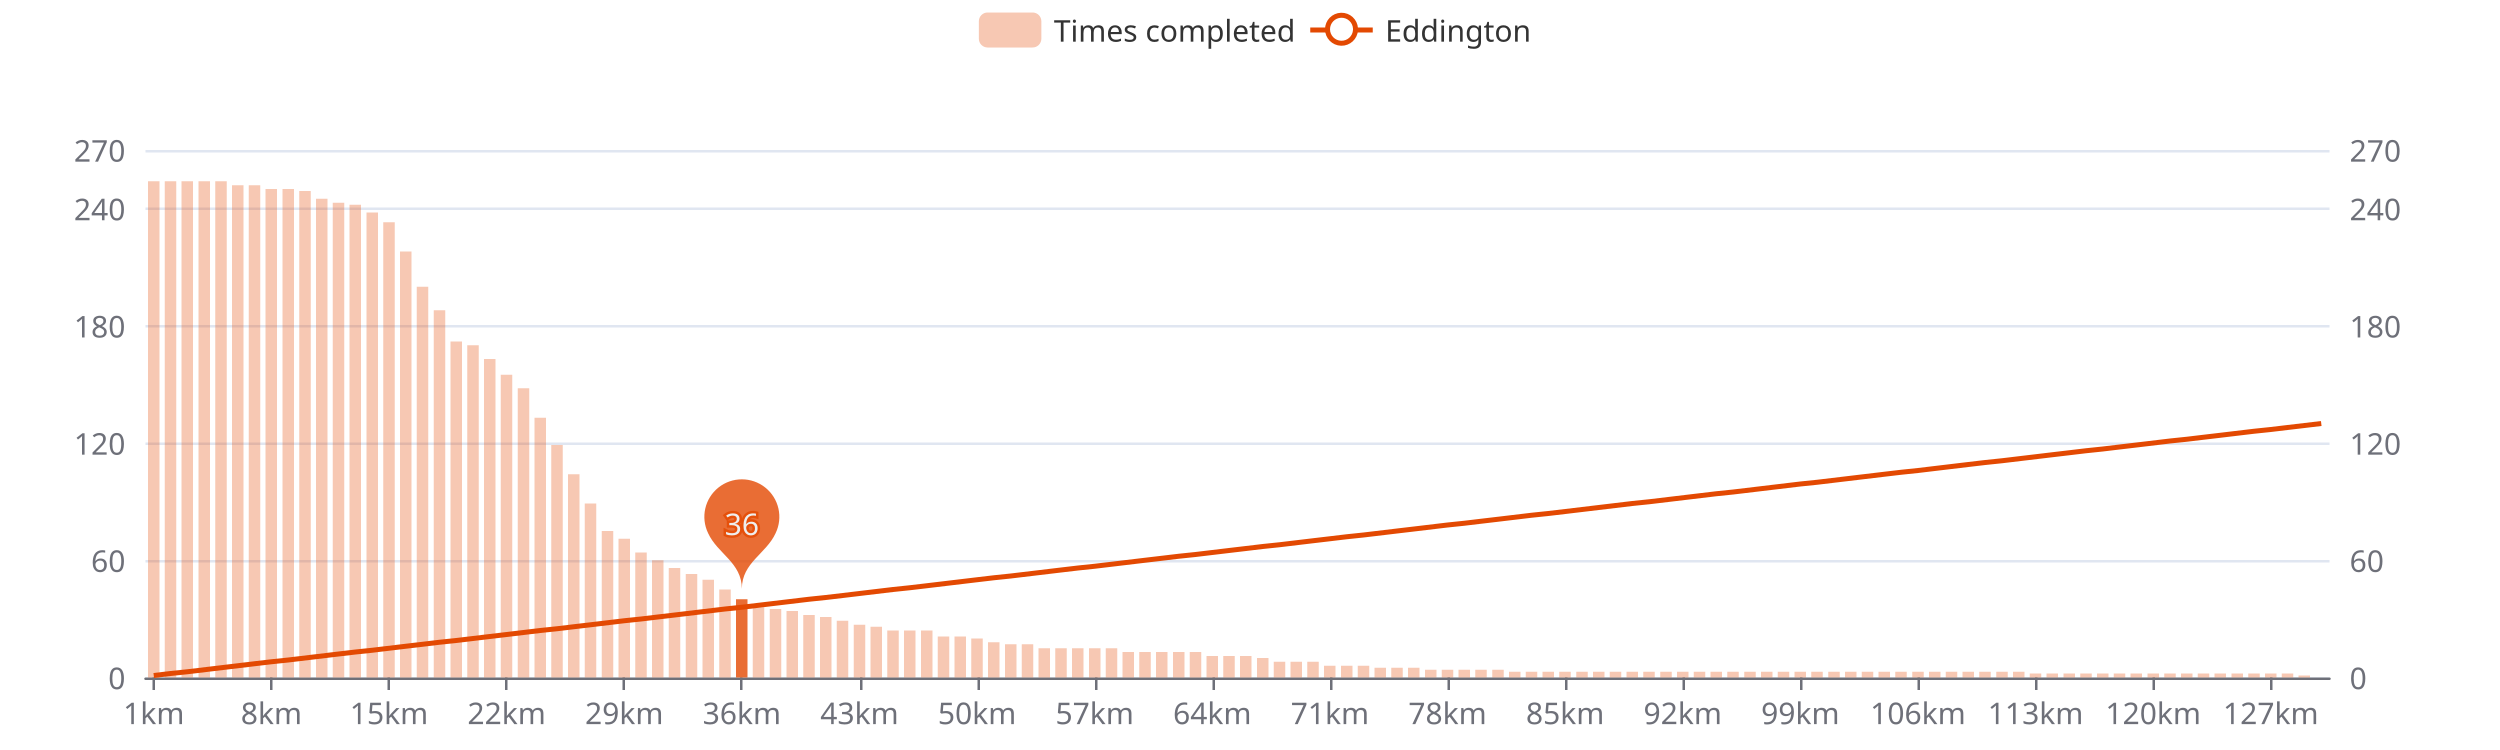
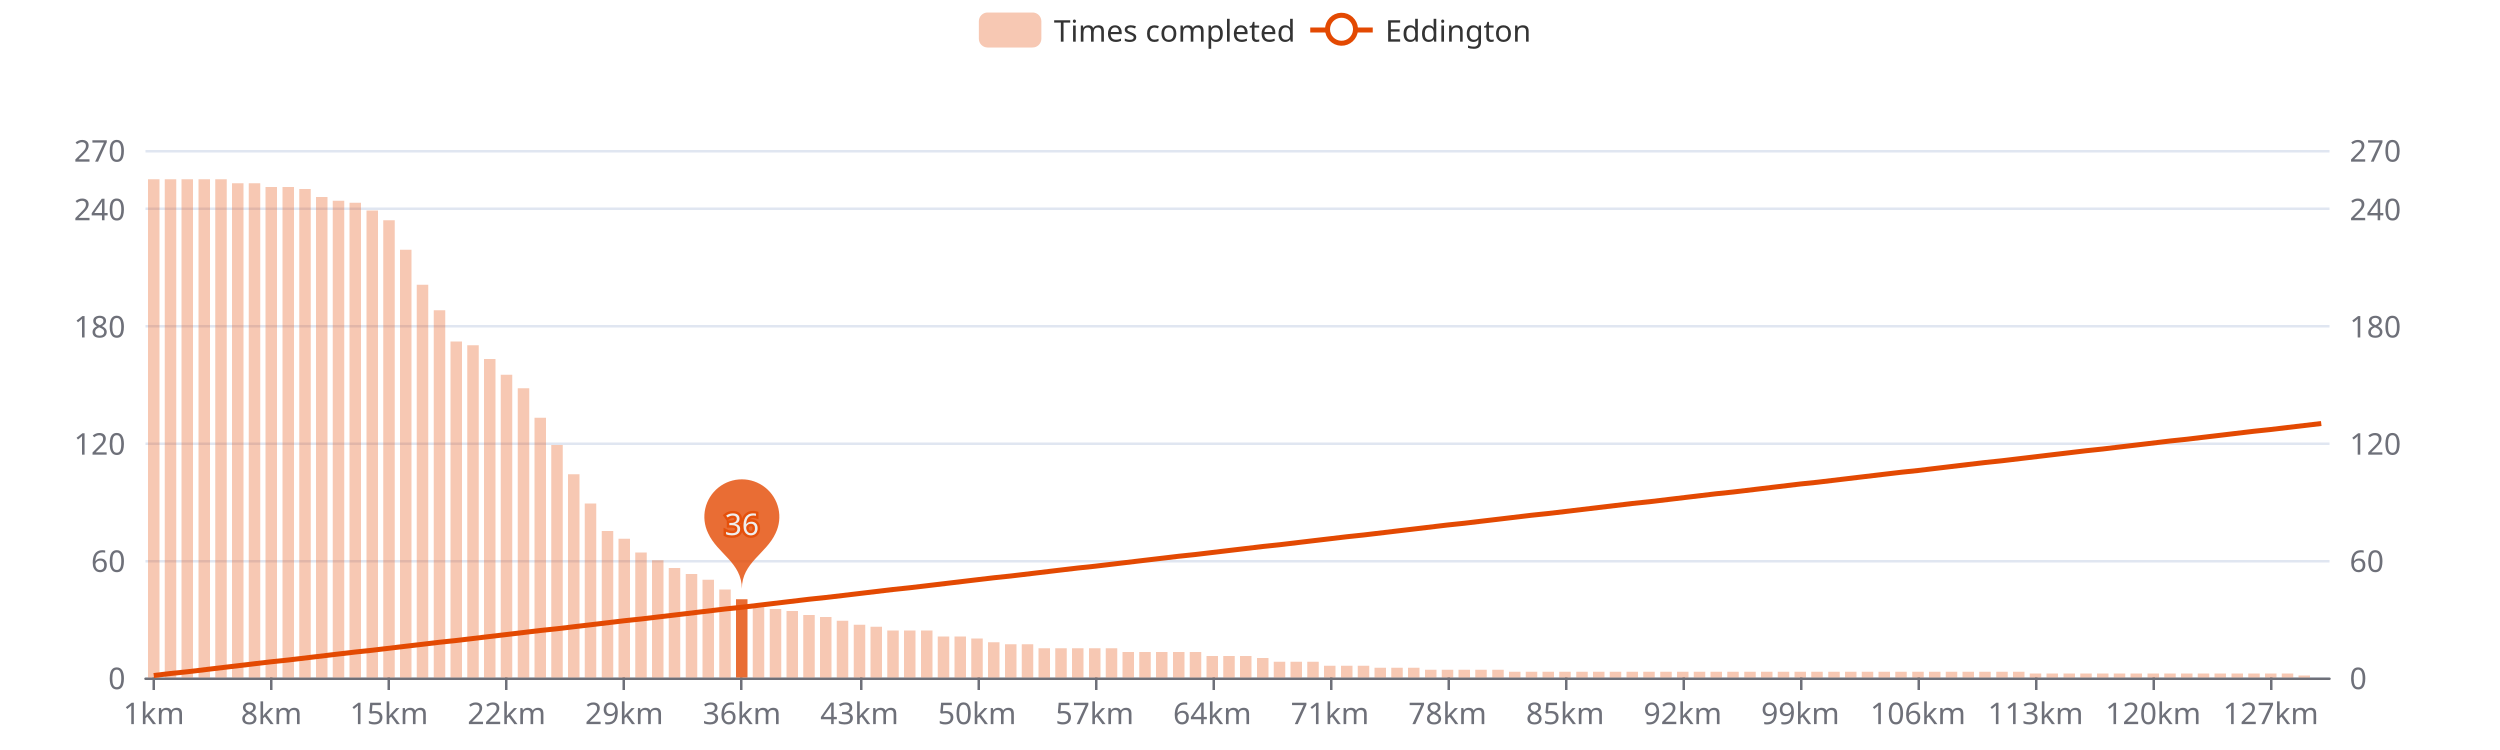
<svg xmlns="http://www.w3.org/2000/svg" width="1000" height="300" version="1.1" baseProfile="full" viewBox="0 0 1000 300">
  <rect width="1000" height="300" x="0" y="0" id="0" fill="#ffffff" />
  <path d="M58.2 271.5L931.8 271.5" fill="none" stroke="#E0E6F1" />
  <path d="M58.2 224.5L931.8 224.5" fill="none" stroke="#E0E6F1" />
  <path d="M58.2 177.5L931.8 177.5" fill="none" stroke="#E0E6F1" />
  <path d="M58.2 130.5L931.8 130.5" fill="none" stroke="#E0E6F1" />
  <path d="M58.2 83.5L931.8 83.5" fill="none" stroke="#E0E6F1" />
  <path d="M58.2 60.5L931.8 60.5" fill="none" stroke="#E0E6F1" />
  <path d="M58.2 271.5L931.8 271.5" fill="none" stroke="#6E7079" stroke-linecap="round" />
  <path d="M61.5 271L61.5 276" fill="none" stroke="#6E7079" />
  <path d="M108.5 271L108.5 276" fill="none" stroke="#6E7079" />
  <path d="M155.5 271L155.5 276" fill="none" stroke="#6E7079" />
  <path d="M202.5 271L202.5 276" fill="none" stroke="#6E7079" />
  <path d="M249.5 271L249.5 276" fill="none" stroke="#6E7079" />
  <path d="M296.5 271L296.5 276" fill="none" stroke="#6E7079" />
  <path d="M344.5 271L344.5 276" fill="none" stroke="#6E7079" />
  <path d="M391.5 271L391.5 276" fill="none" stroke="#6E7079" />
  <path d="M438.5 271L438.5 276" fill="none" stroke="#6E7079" />
  <path d="M485.5 271L485.5 276" fill="none" stroke="#6E7079" />
  <path d="M532.5 271L532.5 276" fill="none" stroke="#6E7079" />
  <path d="M579.5 271L579.5 276" fill="none" stroke="#6E7079" />
  <path d="M626.5 271L626.5 276" fill="none" stroke="#6E7079" />
  <path d="M673.5 271L673.5 276" fill="none" stroke="#6E7079" />
  <path d="M720.5 271L720.5 276" fill="none" stroke="#6E7079" />
  <path d="M767.5 271L767.5 276" fill="none" stroke="#6E7079" />
  <path d="M814.5 271L814.5 276" fill="none" stroke="#6E7079" />
  <path d="M861.5 271L861.5 276" fill="none" stroke="#6E7079" />
  <path d="M908.5 271L908.5 276" fill="none" stroke="#6E7079" />
  <text dominant-baseline="central" text-anchor="end" style="font-size:12px;font-family:sans-serif;" transform="translate(50.16 271)" fill="#6E7079">0</text>
  <text dominant-baseline="central" text-anchor="end" style="font-size:12px;font-family:sans-serif;" transform="translate(50.16 224.1111)" fill="#6E7079">60</text>
  <text dominant-baseline="central" text-anchor="end" style="font-size:12px;font-family:sans-serif;" transform="translate(50.16 177.2222)" fill="#6E7079">120</text>
  <text dominant-baseline="central" text-anchor="end" style="font-size:12px;font-family:sans-serif;" transform="translate(50.16 130.3333)" fill="#6E7079">180</text>
  <text dominant-baseline="central" text-anchor="end" style="font-size:12px;font-family:sans-serif;" transform="translate(50.16 83.4444)" fill="#6E7079">240</text>
  <text dominant-baseline="central" text-anchor="end" style="font-size:12px;font-family:sans-serif;" transform="translate(50.16 60)" fill="#6E7079">270</text>
  <text dominant-baseline="central" text-anchor="start" style="font-size:12px;font-family:sans-serif;" transform="translate(939.84 271)" fill="#6E7079">0</text>
  <text dominant-baseline="central" text-anchor="start" style="font-size:12px;font-family:sans-serif;" transform="translate(939.84 224.1111)" fill="#6E7079">60</text>
  <text dominant-baseline="central" text-anchor="start" style="font-size:12px;font-family:sans-serif;" transform="translate(939.84 177.2222)" fill="#6E7079">120</text>
  <text dominant-baseline="central" text-anchor="start" style="font-size:12px;font-family:sans-serif;" transform="translate(939.84 130.3333)" fill="#6E7079">180</text>
  <text dominant-baseline="central" text-anchor="start" style="font-size:12px;font-family:sans-serif;" transform="translate(939.84 83.4444)" fill="#6E7079">240</text>
  <text dominant-baseline="central" text-anchor="start" style="font-size:12px;font-family:sans-serif;" transform="translate(939.84 60)" fill="#6E7079">270</text>
  <text dominant-baseline="central" text-anchor="middle" style="font-size:12px;font-family:sans-serif;" y="6" transform="translate(61.5203 279)" fill="#6E7079">1km</text>
  <text dominant-baseline="central" text-anchor="middle" style="font-size:12px;font-family:sans-serif;" y="6" transform="translate(108.5646 279)" fill="#6E7079">8km</text>
  <text dominant-baseline="central" text-anchor="middle" style="font-size:12px;font-family:sans-serif;" y="6" transform="translate(155.6089 279)" fill="#6E7079">15km</text>
  <text dominant-baseline="central" text-anchor="middle" style="font-size:12px;font-family:sans-serif;" y="6" transform="translate(202.6532 279)" fill="#6E7079">22km</text>
  <text dominant-baseline="central" text-anchor="middle" style="font-size:12px;font-family:sans-serif;" y="6" transform="translate(249.6975 279)" fill="#6E7079">29km</text>
  <text dominant-baseline="central" text-anchor="middle" style="font-size:12px;font-family:sans-serif;" y="6" transform="translate(296.7418 279)" fill="#6E7079">36km</text>
  <text dominant-baseline="central" text-anchor="middle" style="font-size:12px;font-family:sans-serif;" y="6" transform="translate(343.7862 279)" fill="#6E7079">43km</text>
  <text dominant-baseline="central" text-anchor="middle" style="font-size:12px;font-family:sans-serif;" y="6" transform="translate(390.8305 279)" fill="#6E7079">50km</text>
  <text dominant-baseline="central" text-anchor="middle" style="font-size:12px;font-family:sans-serif;" y="6" transform="translate(437.8748 279)" fill="#6E7079">57km</text>
  <text dominant-baseline="central" text-anchor="middle" style="font-size:12px;font-family:sans-serif;" y="6" transform="translate(484.9191 279)" fill="#6E7079">64km</text>
  <text dominant-baseline="central" text-anchor="middle" style="font-size:12px;font-family:sans-serif;" y="6" transform="translate(531.9634 279)" fill="#6E7079">71km</text>
  <text dominant-baseline="central" text-anchor="middle" style="font-size:12px;font-family:sans-serif;" y="6" transform="translate(579.0077 279)" fill="#6E7079">78km</text>
  <text dominant-baseline="central" text-anchor="middle" style="font-size:12px;font-family:sans-serif;" y="6" transform="translate(626.052 279)" fill="#6E7079">85km</text>
  <text dominant-baseline="central" text-anchor="middle" style="font-size:12px;font-family:sans-serif;" y="6" transform="translate(673.0963 279)" fill="#6E7079">92km</text>
  <text dominant-baseline="central" text-anchor="middle" style="font-size:12px;font-family:sans-serif;" y="6" transform="translate(720.1406 279)" fill="#6E7079">99km</text>
  <text dominant-baseline="central" text-anchor="middle" style="font-size:12px;font-family:sans-serif;" y="6" transform="translate(767.1849 279)" fill="#6E7079">106km</text>
  <text dominant-baseline="central" text-anchor="middle" style="font-size:12px;font-family:sans-serif;" y="6" transform="translate(814.2292 279)" fill="#6E7079">113km</text>
  <text dominant-baseline="central" text-anchor="middle" style="font-size:12px;font-family:sans-serif;" y="6" transform="translate(861.2735 279)" fill="#6E7079">120km</text>
  <text dominant-baseline="central" text-anchor="middle" style="font-size:12px;font-family:sans-serif;" y="6" transform="translate(908.3178 279)" fill="#6E7079">127km</text>
-   <path d="M59.2 271l4.6 0l0 -198.5l-4.6 0Z" fill="rgb(227,73,2)" fill-opacity="0.3" />
-   <path d="M65.9 271l4.6 0l0 -198.5l-4.6 0Z" fill="rgb(227,73,2)" fill-opacity="0.3" />
-   <path d="M72.6 271l4.6 0l0 -198.5l-4.6 0Z" fill="rgb(227,73,2)" fill-opacity="0.3" />
-   <path d="M79.4 271l4.6 0l0 -198.5l-4.6 0Z" fill="rgb(227,73,2)" fill-opacity="0.3" />
-   <path d="M86.1 271l4.6 0l0 -198.5l-4.6 0Z" fill="rgb(227,73,2)" fill-opacity="0.3" />
-   <path d="M92.8 271l4.6 0l0 -196.9l-4.6 0Z" fill="rgb(227,73,2)" fill-opacity="0.3" />
-   <path d="M99.5 271l4.6 0l0 -196.9l-4.6 0Z" fill="rgb(227,73,2)" fill-opacity="0.3" />
-   <path d="M106.2 271l4.6 0l0 -195.4l-4.6 0Z" fill="rgb(227,73,2)" fill-opacity="0.3" />
-   <path d="M113 271l4.6 0l0 -195.4l-4.6 0Z" fill="rgb(227,73,2)" fill-opacity="0.3" />
-   <path d="M119.7 271l4.6 0l0 -194.6l-4.6 0Z" fill="rgb(227,73,2)" fill-opacity="0.3" />
-   <path d="M126.4 271l4.6 0l0 -191.5l-4.6 0Z" fill="rgb(227,73,2)" fill-opacity="0.3" />
-   <path d="M133.1 271l4.6 0l0 -189.9l-4.6 0Z" fill="rgb(227,73,2)" fill-opacity="0.3" />
-   <path d="M139.8 271l4.6 0l0 -189.1l-4.6 0Z" fill="rgb(227,73,2)" fill-opacity="0.3" />
-   <path d="M146.6 271l4.6 0l0 -186l-4.6 0Z" fill="rgb(227,73,2)" fill-opacity="0.3" />
-   <path d="M153.3 271l4.6 0l0 -182.1l-4.6 0Z" fill="rgb(227,73,2)" fill-opacity="0.3" />
-   <path d="M160 271l4.6 0l0 -170.4l-4.6 0Z" fill="rgb(227,73,2)" fill-opacity="0.3" />
-   <path d="M166.7 271l4.6 0l0 -156.3l-4.6 0Z" fill="rgb(227,73,2)" fill-opacity="0.3" />
+   <path d="M59.2 271l4.6 0l0 -199.3l-4.6 0Z" fill="rgb(227,73,2)" fill-opacity="0.3" />
+   <path d="M65.9 271l4.6 0l0 -199.3l-4.6 0Z" fill="rgb(227,73,2)" fill-opacity="0.3" />
+   <path d="M72.6 271l4.6 0l0 -199.3l-4.6 0Z" fill="rgb(227,73,2)" fill-opacity="0.3" />
+   <path d="M79.4 271l4.6 0l0 -199.3l-4.6 0Z" fill="rgb(227,73,2)" fill-opacity="0.3" />
+   <path d="M86.1 271l4.6 0l0 -199.3l-4.6 0Z" fill="rgb(227,73,2)" fill-opacity="0.3" />
+   <path d="M92.8 271l4.6 0l0 -197.7l-4.6 0Z" fill="rgb(227,73,2)" fill-opacity="0.3" />
+   <path d="M99.5 271l4.6 0l0 -197.7l-4.6 0Z" fill="rgb(227,73,2)" fill-opacity="0.3" />
+   <path d="M106.2 271l4.6 0l0 -196.2l-4.6 0Z" fill="rgb(227,73,2)" fill-opacity="0.3" />
+   <path d="M113 271l4.6 0l0 -196.2l-4.6 0Z" fill="rgb(227,73,2)" fill-opacity="0.3" />
+   <path d="M119.7 271l4.6 0l0 -195.4l-4.6 0Z" fill="rgb(227,73,2)" fill-opacity="0.3" />
+   <path d="M126.4 271l4.6 0l0 -192.2l-4.6 0Z" fill="rgb(227,73,2)" fill-opacity="0.3" />
+   <path d="M133.1 271l4.6 0l0 -190.7l-4.6 0Z" fill="rgb(227,73,2)" fill-opacity="0.3" />
+   <path d="M139.8 271l4.6 0l0 -189.9l-4.6 0Z" fill="rgb(227,73,2)" fill-opacity="0.3" />
+   <path d="M146.6 271l4.6 0l0 -186.8l-4.6 0Z" fill="rgb(227,73,2)" fill-opacity="0.3" />
+   <path d="M153.3 271l4.6 0l0 -182.9l-4.6 0Z" fill="rgb(227,73,2)" fill-opacity="0.3" />
+   <path d="M160 271l4.6 0l0 -171.1l-4.6 0Z" fill="rgb(227,73,2)" fill-opacity="0.3" />
+   <path d="M166.7 271l4.6 0l0 -157.1l-4.6 0Z" fill="rgb(227,73,2)" fill-opacity="0.3" />
  <path d="M173.5 271l4.6 0l0 -146.9l-4.6 0Z" fill="rgb(227,73,2)" fill-opacity="0.3" />
  <path d="M180.2 271l4.6 0l0 -134.4l-4.6 0Z" fill="rgb(227,73,2)" fill-opacity="0.3" />
  <path d="M186.9 271l4.6 0l0 -132.9l-4.6 0Z" fill="rgb(227,73,2)" fill-opacity="0.3" />
  <path d="M193.6 271l4.6 0l0 -127.4l-4.6 0Z" fill="rgb(227,73,2)" fill-opacity="0.3" />
  <path d="M200.3 271l4.6 0l0 -121.1l-4.6 0Z" fill="rgb(227,73,2)" fill-opacity="0.3" />
  <path d="M207.1 271l4.6 0l0 -115.7l-4.6 0Z" fill="rgb(227,73,2)" fill-opacity="0.3" />
  <path d="M213.8 271l4.6 0l0 -103.9l-4.6 0Z" fill="rgb(227,73,2)" fill-opacity="0.3" />
  <path d="M220.5 271l4.6 0l0 -93l-4.6 0Z" fill="rgb(227,73,2)" fill-opacity="0.3" />
  <path d="M227.2 271l4.6 0l0 -81.3l-4.6 0Z" fill="rgb(227,73,2)" fill-opacity="0.3" />
  <path d="M233.9 271l4.6 0l0 -69.6l-4.6 0Z" fill="rgb(227,73,2)" fill-opacity="0.3" />
  <path d="M240.7 271l4.6 0l0 -58.6l-4.6 0Z" fill="rgb(227,73,2)" fill-opacity="0.3" />
  <path d="M247.4 271l4.6 0l0 -55.5l-4.6 0Z" fill="rgb(227,73,2)" fill-opacity="0.3" />
  <path d="M254.1 271l4.6 0l0 -50l-4.6 0Z" fill="rgb(227,73,2)" fill-opacity="0.3" />
  <path d="M260.8 271l4.6 0l0 -46.9l-4.6 0Z" fill="rgb(227,73,2)" fill-opacity="0.3" />
  <path d="M267.5 271l4.6 0l0 -43.8l-4.6 0Z" fill="rgb(227,73,2)" fill-opacity="0.3" />
  <path d="M274.3 271l4.6 0l0 -41.4l-4.6 0Z" fill="rgb(227,73,2)" fill-opacity="0.3" />
  <path d="M281 271l4.6 0l0 -39.1l-4.6 0Z" fill="rgb(227,73,2)" fill-opacity="0.3" />
  <path d="M287.7 271l4.6 0l0 -35.2l-4.6 0Z" fill="rgb(227,73,2)" fill-opacity="0.3" />
  <path d="M294.4 271l4.6 0l0 -31.3l-4.6 0Z" fill="rgb(227,73,2)" fill-opacity="0.8" />
  <path d="M301.1 271l4.6 0l0 -28.1l-4.6 0Z" fill="rgb(227,73,2)" fill-opacity="0.3" />
  <path d="M307.9 271l4.6 0l0 -27.4l-4.6 0Z" fill="rgb(227,73,2)" fill-opacity="0.3" />
  <path d="M314.6 271l4.6 0l0 -26.6l-4.6 0Z" fill="rgb(227,73,2)" fill-opacity="0.3" />
  <path d="M321.3 271l4.6 0l0 -25l-4.6 0Z" fill="rgb(227,73,2)" fill-opacity="0.3" />
  <path d="M328 271l4.6 0l0 -24.2l-4.6 0Z" fill="rgb(227,73,2)" fill-opacity="0.3" />
  <path d="M334.7 271l4.6 0l0 -22.7l-4.6 0Z" fill="rgb(227,73,2)" fill-opacity="0.3" />
  <path d="M341.5 271l4.6 0l0 -21.1l-4.6 0Z" fill="rgb(227,73,2)" fill-opacity="0.3" />
  <path d="M348.2 271l4.6 0l0 -20.3l-4.6 0Z" fill="rgb(227,73,2)" fill-opacity="0.3" />
  <path d="M354.9 271l4.6 0l0 -18.8l-4.6 0Z" fill="rgb(227,73,2)" fill-opacity="0.3" />
  <path d="M361.6 271l4.6 0l0 -18.8l-4.6 0Z" fill="rgb(227,73,2)" fill-opacity="0.3" />
  <path d="M368.4 271l4.6 0l0 -18.8l-4.6 0Z" fill="rgb(227,73,2)" fill-opacity="0.3" />
  <path d="M375.1 271l4.6 0l0 -16.4l-4.6 0Z" fill="rgb(227,73,2)" fill-opacity="0.3" />
  <path d="M381.8 271l4.6 0l0 -16.4l-4.6 0Z" fill="rgb(227,73,2)" fill-opacity="0.3" />
  <path d="M388.5 271l4.6 0l0 -15.6l-4.6 0Z" fill="rgb(227,73,2)" fill-opacity="0.3" />
  <path d="M395.2 271l4.6 0l0 -14.1l-4.6 0Z" fill="rgb(227,73,2)" fill-opacity="0.3" />
  <path d="M402 271l4.6 0l0 -13.3l-4.6 0Z" fill="rgb(227,73,2)" fill-opacity="0.3" />
  <path d="M408.7 271l4.6 0l0 -13.3l-4.6 0Z" fill="rgb(227,73,2)" fill-opacity="0.3" />
  <path d="M415.4 271l4.6 0l0 -11.7l-4.6 0Z" fill="rgb(227,73,2)" fill-opacity="0.3" />
  <path d="M422.1 271l4.6 0l0 -11.7l-4.6 0Z" fill="rgb(227,73,2)" fill-opacity="0.3" />
  <path d="M428.8 271l4.6 0l0 -11.7l-4.6 0Z" fill="rgb(227,73,2)" fill-opacity="0.3" />
  <path d="M435.6 271l4.6 0l0 -11.7l-4.6 0Z" fill="rgb(227,73,2)" fill-opacity="0.3" />
  <path d="M442.3 271l4.6 0l0 -11.7l-4.6 0Z" fill="rgb(227,73,2)" fill-opacity="0.3" />
  <path d="M449 271l4.6 0l0 -10.2l-4.6 0Z" fill="rgb(227,73,2)" fill-opacity="0.3" />
  <path d="M455.7 271l4.6 0l0 -10.2l-4.6 0Z" fill="rgb(227,73,2)" fill-opacity="0.3" />
  <path d="M462.4 271l4.6 0l0 -10.2l-4.6 0Z" fill="rgb(227,73,2)" fill-opacity="0.3" />
  <path d="M469.2 271l4.6 0l0 -10.2l-4.6 0Z" fill="rgb(227,73,2)" fill-opacity="0.3" />
  <path d="M475.9 271l4.6 0l0 -10.2l-4.6 0Z" fill="rgb(227,73,2)" fill-opacity="0.3" />
  <path d="M482.6 271l4.6 0l0 -8.6l-4.6 0Z" fill="rgb(227,73,2)" fill-opacity="0.3" />
  <path d="M489.3 271l4.6 0l0 -8.6l-4.6 0Z" fill="rgb(227,73,2)" fill-opacity="0.3" />
  <path d="M496 271l4.6 0l0 -8.6l-4.6 0Z" fill="rgb(227,73,2)" fill-opacity="0.3" />
  <path d="M502.8 271l4.6 0l0 -7.8l-4.6 0Z" fill="rgb(227,73,2)" fill-opacity="0.3" />
  <path d="M509.5 271l4.6 0l0 -6.3l-4.6 0Z" fill="rgb(227,73,2)" fill-opacity="0.3" />
  <path d="M516.2 271l4.6 0l0 -6.3l-4.6 0Z" fill="rgb(227,73,2)" fill-opacity="0.3" />
  <path d="M522.9 271l4.6 0l0 -6.3l-4.6 0Z" fill="rgb(227,73,2)" fill-opacity="0.3" />
  <path d="M529.6 271l4.6 0l0 -4.7l-4.6 0Z" fill="rgb(227,73,2)" fill-opacity="0.3" />
  <path d="M536.4 271l4.6 0l0 -4.7l-4.6 0Z" fill="rgb(227,73,2)" fill-opacity="0.3" />
  <path d="M543.1 271l4.6 0l0 -4.7l-4.6 0Z" fill="rgb(227,73,2)" fill-opacity="0.3" />
  <path d="M549.8 271l4.6 0l0 -3.9l-4.6 0Z" fill="rgb(227,73,2)" fill-opacity="0.3" />
  <path d="M556.5 271l4.6 0l0 -3.9l-4.6 0Z" fill="rgb(227,73,2)" fill-opacity="0.3" />
  <path d="M563.2 271l4.6 0l0 -3.9l-4.6 0Z" fill="rgb(227,73,2)" fill-opacity="0.3" />
  <path d="M570 271l4.6 0l0 -3.1l-4.6 0Z" fill="rgb(227,73,2)" fill-opacity="0.3" />
  <path d="M576.7 271l4.6 0l0 -3.1l-4.6 0Z" fill="rgb(227,73,2)" fill-opacity="0.3" />
  <path d="M583.4 271l4.6 0l0 -3.1l-4.6 0Z" fill="rgb(227,73,2)" fill-opacity="0.3" />
  <path d="M590.1 271l4.6 0l0 -3.1l-4.6 0Z" fill="rgb(227,73,2)" fill-opacity="0.3" />
  <path d="M596.9 271l4.6 0l0 -3.1l-4.6 0Z" fill="rgb(227,73,2)" fill-opacity="0.3" />
  <path d="M603.6 271l4.6 0l0 -2.3l-4.6 0Z" fill="rgb(227,73,2)" fill-opacity="0.3" />
  <path d="M610.3 271l4.6 0l0 -2.3l-4.6 0Z" fill="rgb(227,73,2)" fill-opacity="0.3" />
  <path d="M617 271l4.6 0l0 -2.3l-4.6 0Z" fill="rgb(227,73,2)" fill-opacity="0.3" />
  <path d="M623.7 271l4.6 0l0 -2.3l-4.6 0Z" fill="rgb(227,73,2)" fill-opacity="0.3" />
  <path d="M630.5 271l4.6 0l0 -2.3l-4.6 0Z" fill="rgb(227,73,2)" fill-opacity="0.3" />
  <path d="M637.2 271l4.6 0l0 -2.3l-4.6 0Z" fill="rgb(227,73,2)" fill-opacity="0.3" />
  <path d="M643.9 271l4.6 0l0 -2.3l-4.6 0Z" fill="rgb(227,73,2)" fill-opacity="0.3" />
  <path d="M650.6 271l4.6 0l0 -2.3l-4.6 0Z" fill="rgb(227,73,2)" fill-opacity="0.3" />
  <path d="M657.3 271l4.6 0l0 -2.3l-4.6 0Z" fill="rgb(227,73,2)" fill-opacity="0.3" />
  <path d="M664.1 271l4.6 0l0 -2.3l-4.6 0Z" fill="rgb(227,73,2)" fill-opacity="0.3" />
  <path d="M670.8 271l4.6 0l0 -2.3l-4.6 0Z" fill="rgb(227,73,2)" fill-opacity="0.3" />
  <path d="M677.5 271l4.6 0l0 -2.3l-4.6 0Z" fill="rgb(227,73,2)" fill-opacity="0.3" />
  <path d="M684.2 271l4.6 0l0 -2.3l-4.6 0Z" fill="rgb(227,73,2)" fill-opacity="0.3" />
  <path d="M690.9 271l4.6 0l0 -2.3l-4.6 0Z" fill="rgb(227,73,2)" fill-opacity="0.3" />
  <path d="M697.7 271l4.6 0l0 -2.3l-4.6 0Z" fill="rgb(227,73,2)" fill-opacity="0.3" />
  <path d="M704.4 271l4.6 0l0 -2.3l-4.6 0Z" fill="rgb(227,73,2)" fill-opacity="0.3" />
  <path d="M711.1 271l4.6 0l0 -2.3l-4.6 0Z" fill="rgb(227,73,2)" fill-opacity="0.3" />
  <path d="M717.8 271l4.6 0l0 -2.3l-4.6 0Z" fill="rgb(227,73,2)" fill-opacity="0.3" />
  <path d="M724.5 271l4.6 0l0 -2.3l-4.6 0Z" fill="rgb(227,73,2)" fill-opacity="0.3" />
  <path d="M731.3 271l4.6 0l0 -2.3l-4.6 0Z" fill="rgb(227,73,2)" fill-opacity="0.3" />
  <path d="M738 271l4.6 0l0 -2.3l-4.6 0Z" fill="rgb(227,73,2)" fill-opacity="0.3" />
  <path d="M744.7 271l4.6 0l0 -2.3l-4.6 0Z" fill="rgb(227,73,2)" fill-opacity="0.3" />
  <path d="M751.4 271l4.6 0l0 -2.3l-4.6 0Z" fill="rgb(227,73,2)" fill-opacity="0.3" />
  <path d="M758.1 271l4.6 0l0 -2.3l-4.6 0Z" fill="rgb(227,73,2)" fill-opacity="0.3" />
  <path d="M764.9 271l4.6 0l0 -2.3l-4.6 0Z" fill="rgb(227,73,2)" fill-opacity="0.3" />
  <path d="M771.6 271l4.6 0l0 -2.3l-4.6 0Z" fill="rgb(227,73,2)" fill-opacity="0.3" />
  <path d="M778.3 271l4.6 0l0 -2.3l-4.6 0Z" fill="rgb(227,73,2)" fill-opacity="0.3" />
  <path d="M785 271l4.6 0l0 -2.3l-4.6 0Z" fill="rgb(227,73,2)" fill-opacity="0.3" />
  <path d="M791.7 271l4.6 0l0 -2.3l-4.6 0Z" fill="rgb(227,73,2)" fill-opacity="0.3" />
  <path d="M798.5 271l4.6 0l0 -2.3l-4.6 0Z" fill="rgb(227,73,2)" fill-opacity="0.3" />
  <path d="M805.2 271l4.6 0l0 -2.3l-4.6 0Z" fill="rgb(227,73,2)" fill-opacity="0.3" />
  <path d="M811.9 271l4.6 0l0 -1.6l-4.6 0Z" fill="rgb(227,73,2)" fill-opacity="0.3" />
  <path d="M818.6 271l4.6 0l0 -1.6l-4.6 0Z" fill="rgb(227,73,2)" fill-opacity="0.3" />
  <path d="M825.4 271l4.6 0l0 -1.6l-4.6 0Z" fill="rgb(227,73,2)" fill-opacity="0.3" />
  <path d="M832.1 271l4.6 0l0 -1.6l-4.6 0Z" fill="rgb(227,73,2)" fill-opacity="0.3" />
  <path d="M838.8 271l4.6 0l0 -1.6l-4.6 0Z" fill="rgb(227,73,2)" fill-opacity="0.3" />
  <path d="M845.5 271l4.6 0l0 -1.6l-4.6 0Z" fill="rgb(227,73,2)" fill-opacity="0.3" />
  <path d="M852.2 271l4.6 0l0 -1.6l-4.6 0Z" fill="rgb(227,73,2)" fill-opacity="0.3" />
  <path d="M859 271l4.6 0l0 -1.6l-4.6 0Z" fill="rgb(227,73,2)" fill-opacity="0.3" />
  <path d="M865.7 271l4.6 0l0 -1.6l-4.6 0Z" fill="rgb(227,73,2)" fill-opacity="0.3" />
  <path d="M872.4 271l4.6 0l0 -1.6l-4.6 0Z" fill="rgb(227,73,2)" fill-opacity="0.3" />
  <path d="M879.1 271l4.6 0l0 -1.6l-4.6 0Z" fill="rgb(227,73,2)" fill-opacity="0.3" />
  <path d="M885.8 271l4.6 0l0 -1.6l-4.6 0Z" fill="rgb(227,73,2)" fill-opacity="0.3" />
  <path d="M892.6 271l4.6 0l0 -1.6l-4.6 0Z" fill="rgb(227,73,2)" fill-opacity="0.3" />
  <path d="M899.3 271l4.6 0l0 -1.6l-4.6 0Z" fill="rgb(227,73,2)" fill-opacity="0.3" />
  <path d="M906 271l4.6 0l0 -1.6l-4.6 0Z" fill="rgb(227,73,2)" fill-opacity="0.3" />
  <path d="M912.7 271l4.6 0l0 -1.6l-4.6 0Z" fill="rgb(227,73,2)" fill-opacity="0.3" />
  <path d="M919.4 271l4.6 0l0 -0.8l-4.6 0Z" fill="rgb(227,73,2)" fill-opacity="0.3" />
  <path d="M926.2 271l4.6 0l0 0l-4.6 0Z" fill="rgb(227,73,2)" fill-opacity="0.3" />
  <path d="M-5 -5l226.9 0l0 24l-226.9 0Z" transform="translate(391.54 5)" fill="rgb(0,0,0)" fill-opacity="0" stroke="#ccc" stroke-width="0" />
  <path d="M3.5 0L21.5 0A3.5 3.5 0 0 1 25 3.5L25 10.5A3.5 3.5 0 0 1 21.5 14L3.5 14A3.5 3.5 0 0 1 0 10.5L0 3.5A3.5 3.5 0 0 1 3.5 0" transform="translate(391.54 5)" fill="rgb(227,73,2)" fill-opacity="0.3" />
  <text dominant-baseline="central" text-anchor="start" style="font-size:12px;font-family:sans-serif;" xml:space="preserve" x="30" y="7" transform="translate(391.54 5)" fill="#333">Times completed</text>
  <path d="M0 7L25 7" transform="translate(524.1 5)" fill="#000" stroke="#E34902" stroke-width="2" stroke-linecap="butt" stroke-miterlimit="10" />
  <path d="M18.1 7A5.6 5.6 0 1 1 18.1 6.4A5.6 5.6 0 0 1 18.1 7" transform="translate(524.1 5)" fill="#fff" stroke="#E34902" stroke-width="2" stroke-linecap="butt" stroke-miterlimit="10" />
  <text dominant-baseline="central" text-anchor="start" style="font-size:12px;font-family:sans-serif;" x="30" y="7" transform="translate(524.1 5)" fill="#333">Eddington</text>
  <path d="M-0.54 -0.89A0.6 0.6 0 1 1 0.54 -0.89C0.39 -0.56 0 -0.42 0 0C0 -0.42 -0.39 -0.56 -0.54 -0.89Z" transform="matrix(25,0,0,25,296.7418,235.5222)" fill="rgb(227,73,2)" fill-opacity="0.8" />
  <text dominant-baseline="central" text-anchor="middle" style="font-size:12px;font-family:sans-serif;" transform="translate(296.7418 209.3794)" fill="#eee" stroke="rgb(227,73,2)" stroke-width="2" paint-order="stroke" stroke-opacity="0.8" stroke-miterlimit="2">36</text>
  <g clip-path="url(#zr0-c0)">
    <path d="M61.5 270.2L68.2 269.4L75 268.7L81.7 267.9L88.4 267.1L95.1 266.3L101.8 265.5L108.6 264.7L115.3 264L122 263.2L128.7 262.4L135.4 261.6L142.2 260.8L148.9 260.1L155.6 259.3L162.3 258.5L169.1 257.7L175.8 256.9L182.5 256.2L189.2 255.4L195.9 254.6L202.7 253.8L209.4 253L216.1 252.2L222.8 251.5L229.5 250.7L236.3 249.9L243 249.1L249.7 248.3L256.4 247.6L263.1 246.8L269.9 246L276.6 245.2L283.3 244.4L290 243.6L296.7 242.9L303.5 242.1L310.2 241.3L316.9 240.5L323.6 239.7L330.3 239L337.1 238.2L343.8 237.4L350.5 236.6L357.2 235.8L363.9 235.1L370.7 234.3L377.4 233.5L384.1 232.7L390.8 231.9L397.6 231.1L404.3 230.4L411 229.6L417.7 228.8L424.4 228L431.2 227.2L437.9 226.5L444.6 225.7L451.3 224.9L458 224.1L464.8 223.3L471.5 222.5L478.2 221.8L484.9 221L491.6 220.2L498.4 219.4L505.1 218.6L511.8 217.9L518.5 217.1L525.2 216.3L532 215.5L538.7 214.7L545.4 214L552.1 213.2L558.8 212.4L565.6 211.6L572.3 210.8L579 210L585.7 209.3L592.4 208.5L599.2 207.7L605.9 206.9L612.6 206.1L619.3 205.4L626.1 204.6L632.8 203.8L639.5 203L646.2 202.2L652.9 201.4L659.7 200.7L666.4 199.9L673.1 199.1L679.8 198.3L686.5 197.5L693.3 196.8L700 196L706.7 195.2L713.4 194.4L720.1 193.6L726.9 192.9L733.6 192.1L740.3 191.3L747 190.5L753.7 189.7L760.5 188.9L767.2 188.2L773.9 187.4L780.6 186.6L787.3 185.8L794.1 185L800.8 184.3L807.5 183.5L814.2 182.7L820.9 181.9L827.7 181.1L834.4 180.3L841.1 179.6L847.8 178.8L854.6 178L861.3 177.2L868 176.4L874.7 175.7L881.4 174.9L888.2 174.1L894.9 173.3L901.6 172.5L908.3 171.8L915 171L921.8 170.2L928.5 169.4" fill="none" stroke="#E34902" stroke-width="2" stroke-linejoin="bevel" />
  </g>
  <defs>
    <clipPath id="zr0-c0">
      <path d="M57 59l876 0l0 213l-876 0Z" fill="#000" />
    </clipPath>
  </defs>
</svg>
